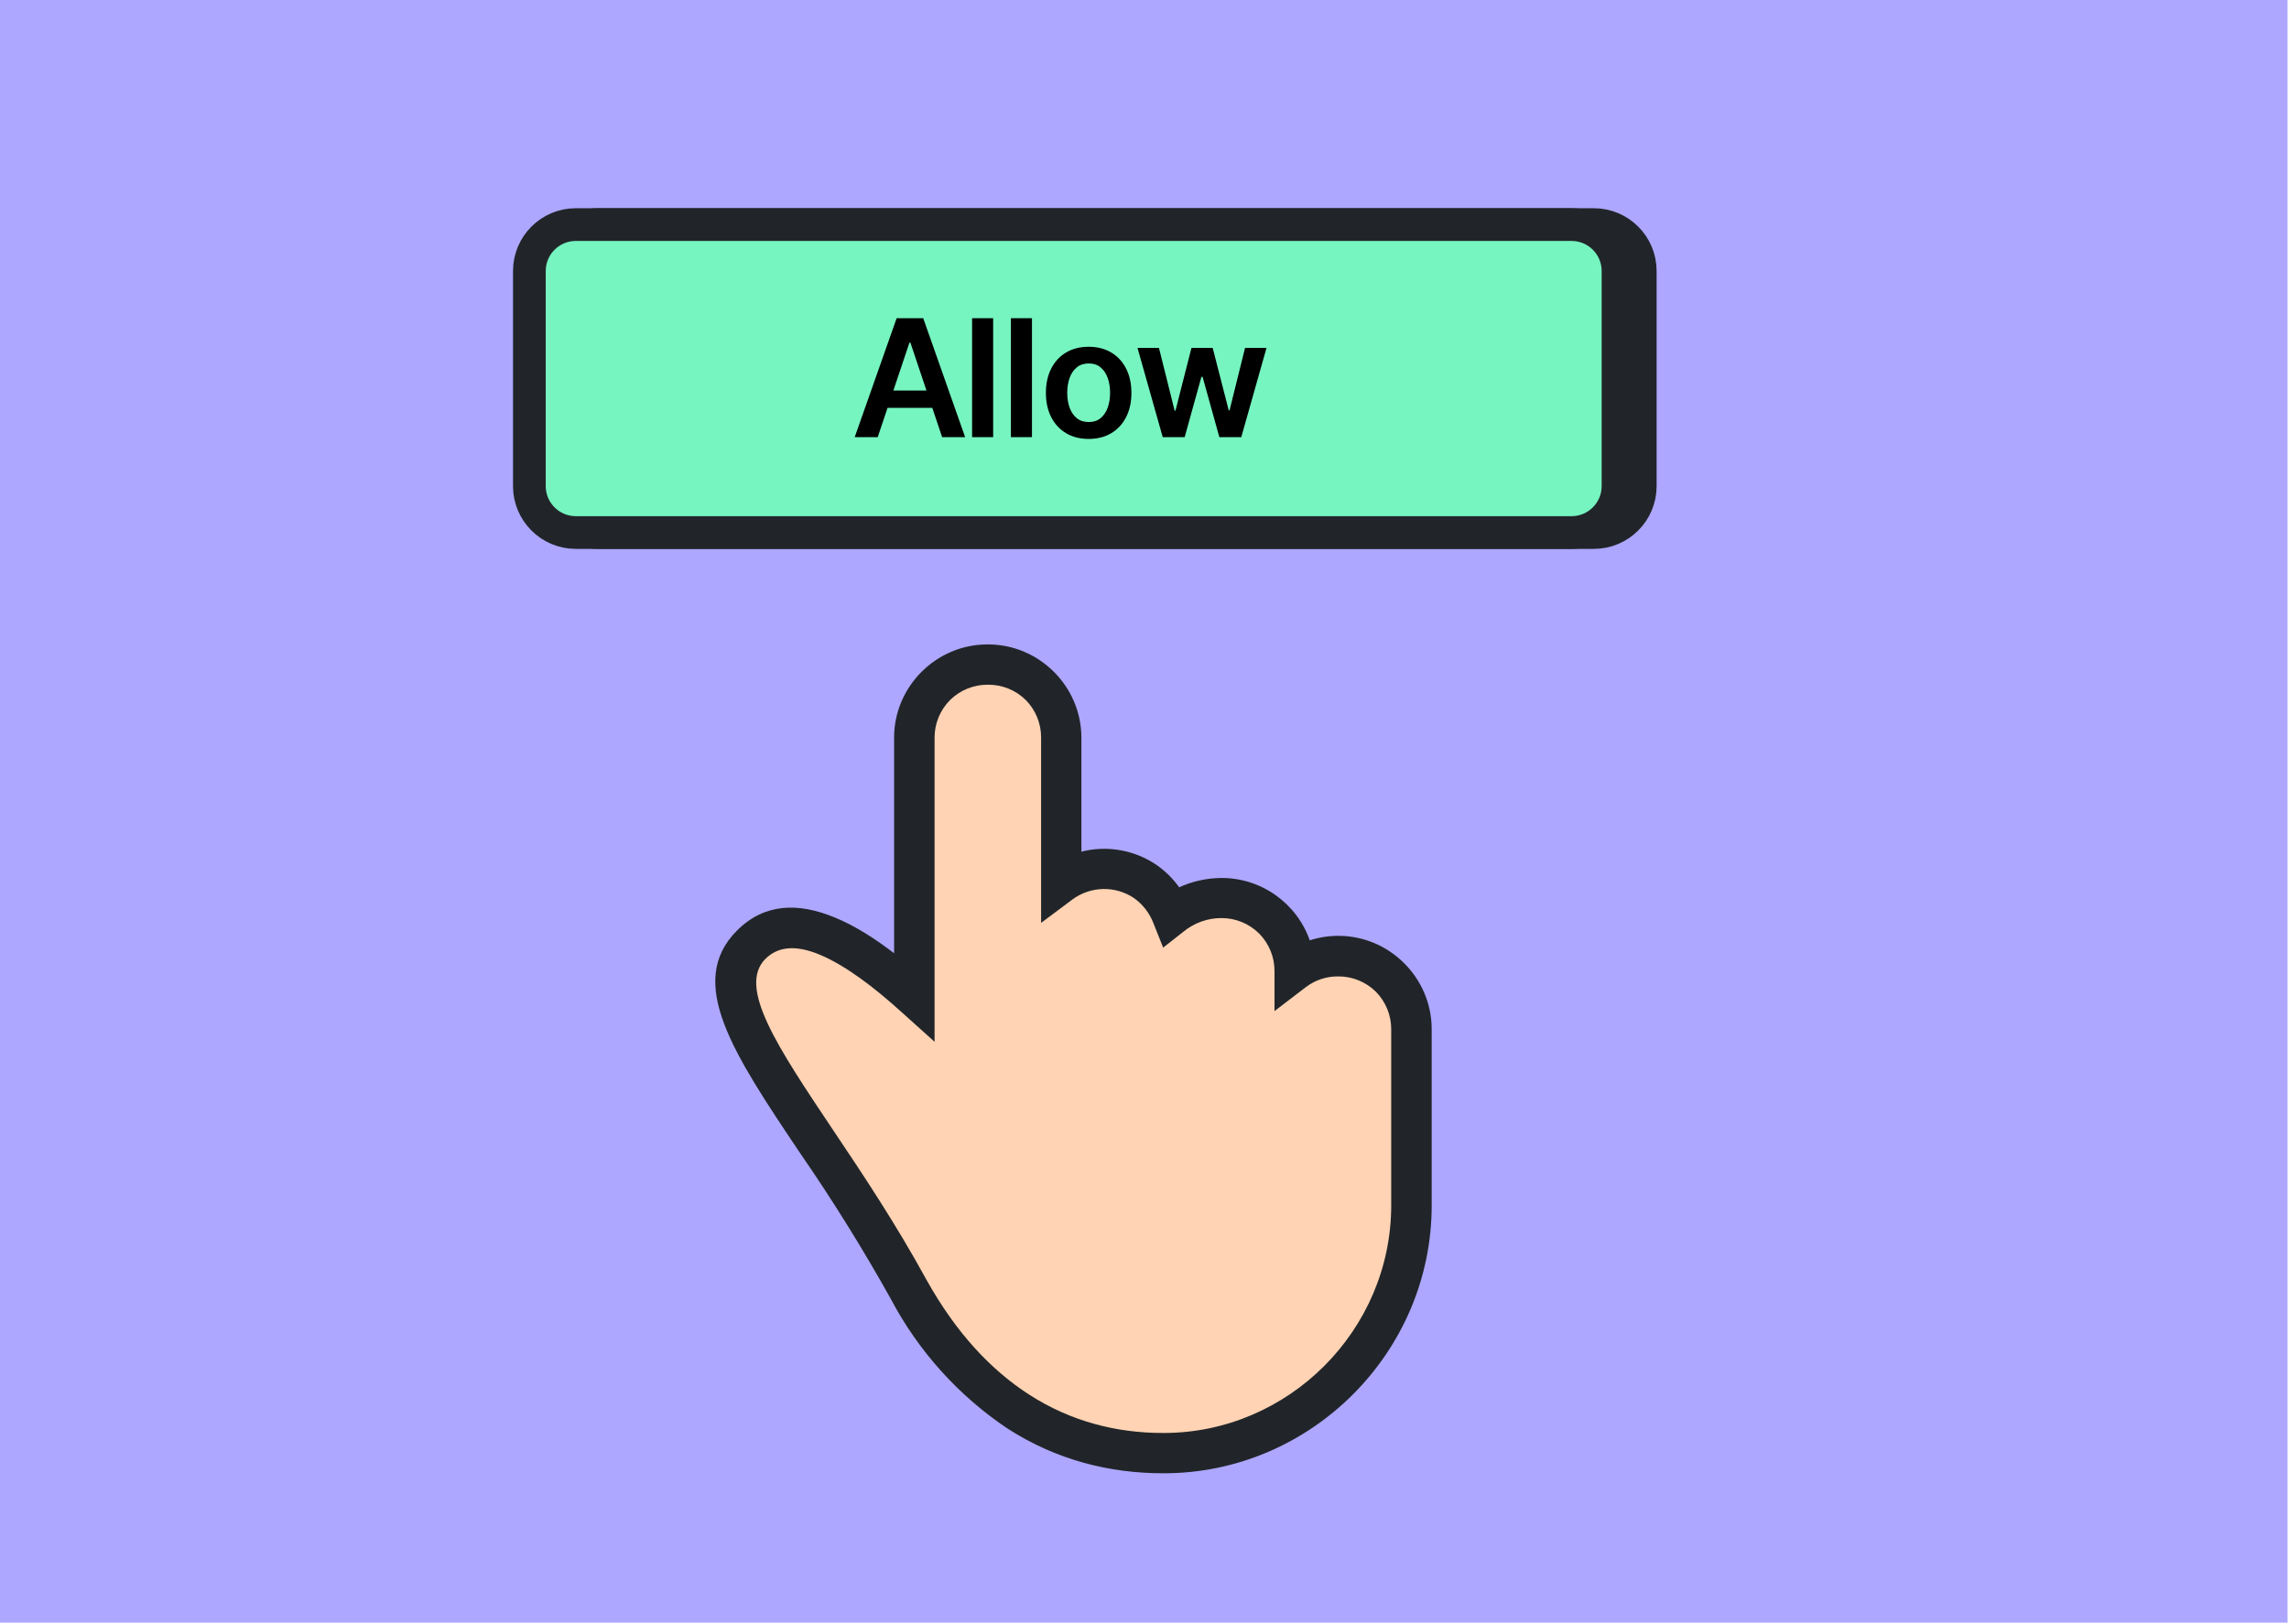
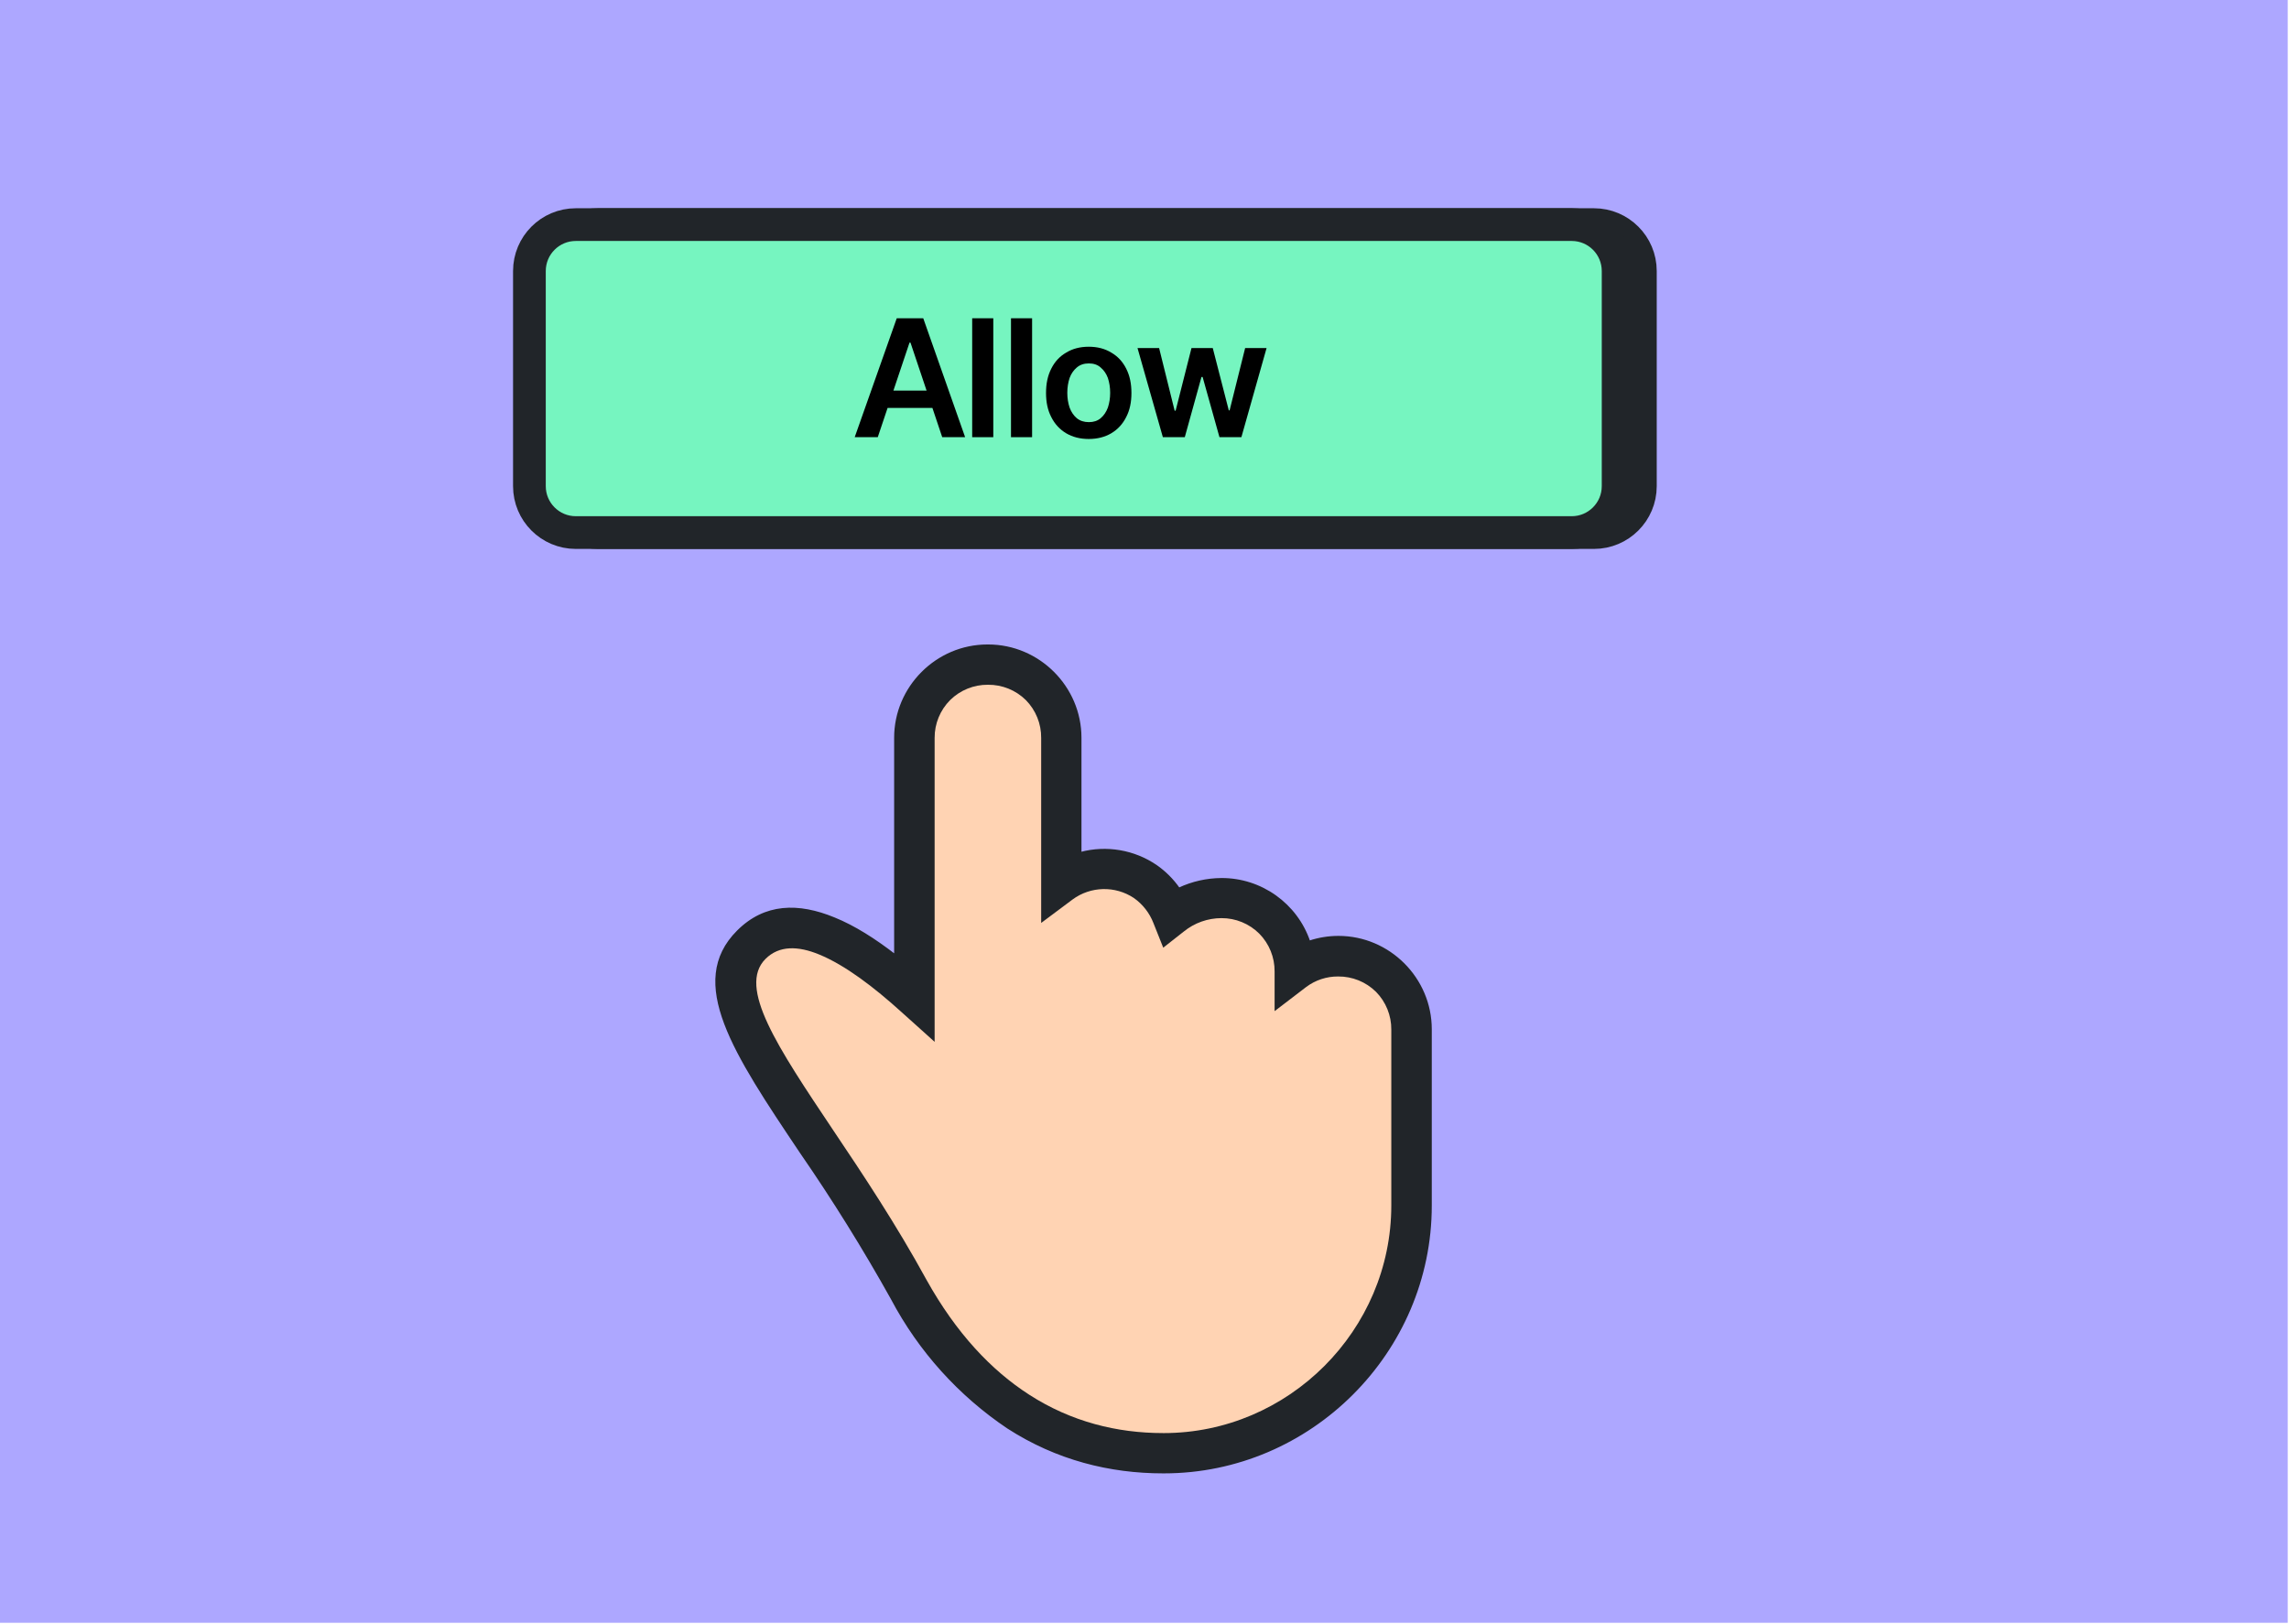
- <svg xmlns="http://www.w3.org/2000/svg" width="100%" height="100%" viewBox="0 0 7288 5171" version="1.1" xml:space="preserve" style="fill-rule:evenodd;clip-rule:evenodd;stroke-linecap:round;stroke-linejoin:round;stroke-miterlimit:1.5;">
-   <rect id="Artboard1" x="0" y="0" width="7283.46" height="5167.33" style="fill:none;" />
+ <svg xmlns="http://www.w3.org/2000/svg" width="100%" height="100%" viewBox="0 0 1749 1241" version="1.1" xml:space="preserve" style="fill-rule:evenodd;clip-rule:evenodd;stroke-linecap:round;stroke-linejoin:round;stroke-miterlimit:1.5;">
+   <rect id="Artboard1" x="0" y="0" width="1748.03" height="1240.16" style="fill:none;" />
  <g>
    <g>
-       <rect x="0" y="0" width="7283.46" height="5167.33" style="fill:#ada7ff;" />
+       <rect x="-0" y="0" width="1748.03" height="1240.16" style="fill:rgb(173,167,255);" />
      <g>
-         <path d="M5222.46,862.967c0,-81.546 -66.208,-147.754 -147.754,-147.754l-3170.62,-0c-81.546,-0 -147.754,66.208 -147.754,147.754l-0,685.087c-0,81.546 66.208,147.754 147.754,147.754l3170.62,0c81.546,0 147.754,-66.208 147.754,-147.754l0,-685.087Z" style="fill:#212529;stroke:#212529;stroke-width:104.17px;" />
-         <path d="M5151.62,862.967c0,-81.546 -66.208,-147.754 -147.754,-147.754l-3170.62,-0c-81.546,-0 -147.754,66.208 -147.754,147.754l-0,685.087c-0,81.546 66.208,147.754 147.754,147.754l3170.62,0c81.546,0 147.754,-66.208 147.754,-147.754l0,-685.087Z" style="fill:#76f5c0;stroke:#212529;stroke-width:104.17px;" />
-         <g>
-           <path d="M2794.59,1392.09l-73.245,-0l133.463,-378.788l84.64,-0l133.462,378.788l-73.245,-0l-101.058,-301.107l-2.959,-0l-101.058,301.107Zm2.367,-148.557l199.752,0l-0,55.192l-199.752,-0l0,-55.192Z" style="fill-rule:nonzero;" />
-           <rect x="3095.11" y="1013.3" width="67.029" height="378.788" style="fill-rule:nonzero;" />
-           <rect x="3218.66" y="1013.3" width="67.029" height="378.788" style="fill-rule:nonzero;" />
-           <path d="M3466.2,1397.71c-27.718,0 -51.756,-6.116 -72.114,-18.348c-20.357,-12.232 -36.116,-29.334 -47.275,-51.307c-11.159,-21.973 -16.738,-47.583 -16.738,-76.829c-0,-29.396 5.579,-55.117 16.738,-77.164c11.159,-22.046 26.918,-39.185 47.275,-51.417c20.358,-12.232 44.396,-18.348 72.114,-18.348c27.718,-0 51.756,6.116 72.113,18.348c20.358,12.232 36.116,29.371 47.275,51.417c11.159,22.047 16.739,47.768 16.739,77.164c-0,29.246 -5.58,54.856 -16.739,76.829c-11.159,21.973 -26.917,39.075 -47.275,51.307c-20.357,12.232 -44.395,18.348 -72.113,18.348Zm0.295,-53.712c15.143,0 27.745,-4.155 37.805,-12.465c10.061,-8.311 17.595,-19.494 22.601,-33.551c5.006,-14.056 7.51,-29.741 7.51,-47.054c-0,-17.36 -2.504,-33.094 -7.51,-47.199c-5.006,-14.106 -12.54,-25.351 -22.601,-33.736c-10.06,-8.384 -22.662,-12.577 -37.805,-12.577c-15.338,0 -28.087,4.193 -38.247,12.577c-10.16,8.385 -17.743,19.63 -22.75,33.736c-5.006,14.105 -7.509,29.839 -7.509,47.199c-0,17.313 2.503,32.998 7.509,47.054c5.007,14.057 12.59,25.24 22.75,33.551c10.16,8.31 22.909,12.465 38.247,12.465Z" style="fill-rule:nonzero;" />
-           <path d="M3702.06,1392.09l-80.346,-284.091l68.361,-0l49.863,199.751l2.665,0l50.897,-199.751l67.621,-0l51.048,198.714l2.664,-0l49.271,-198.714l68.361,-0l-80.346,284.091l-69.841,-0l-53.264,-191.909l-3.849,0l-53.264,191.909l-69.841,-0Z" style="fill-rule:nonzero;" />
+         <path d="M1253.39,207.112C1253.39,187.541 1237.5,171.651 1217.93,171.651L456.979,171.651C437.408,171.651 421.518,187.541 421.518,207.112L421.518,371.533C421.518,391.104 437.408,406.994 456.979,406.994L1217.93,406.994C1237.5,406.994 1253.39,391.104 1253.39,371.533L1253.39,207.112Z" style="fill:rgb(33,37,41);stroke:rgb(33,37,41);stroke-width:25px;" />
+         <path d="M1236.39,207.112C1236.39,187.541 1220.5,171.651 1200.93,171.651L439.979,171.651C420.408,171.651 404.518,187.541 404.518,207.112L404.518,371.533C404.518,391.104 420.408,406.994 439.979,406.994L1200.93,406.994C1220.5,406.994 1236.39,391.104 1236.39,371.533L1236.39,207.112Z" style="fill:rgb(118,245,192);stroke:rgb(33,37,41);stroke-width:25px;" />
+         <g transform="matrix(1,0,0,1,650.07,334.102)">
+           <g transform="matrix(125,0,0,125,0,0)">
+             <path d="M0.165,-0L0.024,-0L0.281,-0.727L0.443,-0.727L0.699,-0L0.559,-0L0.365,-0.578L0.359,-0.578L0.165,-0ZM0.17,-0.285L0.553,-0.285L0.553,-0.179L0.17,-0.179L0.17,-0.285Z" style="fill-rule:nonzero;" />
+           </g>
+           <g transform="matrix(125,0,0,125,84.517,0)">
+             <rect x="0.066" y="-0.727" width="0.129" height="0.727" style="fill-rule:nonzero;" />
+           </g>
+           <g transform="matrix(125,0,0,125,114.169,0)">
+             <rect x="0.066" y="-0.727" width="0.129" height="0.727" style="fill-rule:nonzero;" />
+           </g>
+           <g transform="matrix(125,0,0,125,143.821,0)">
+             <path d="M0.304,0.011C0.251,0.011 0.205,-0.001 0.166,-0.024C0.126,-0.048 0.096,-0.081 0.075,-0.123C0.053,-0.165 0.043,-0.214 0.043,-0.27C0.043,-0.327 0.053,-0.376 0.075,-0.419C0.096,-0.461 0.126,-0.494 0.166,-0.517C0.205,-0.541 0.251,-0.553 0.304,-0.553C0.357,-0.553 0.403,-0.541 0.442,-0.517C0.482,-0.494 0.512,-0.461 0.533,-0.419C0.555,-0.376 0.565,-0.327 0.565,-0.27C0.565,-0.214 0.555,-0.165 0.533,-0.123C0.512,-0.081 0.482,-0.048 0.442,-0.024C0.403,-0.001 0.357,0.011 0.304,0.011ZM0.305,-0.092C0.334,-0.092 0.358,-0.1 0.377,-0.116C0.396,-0.132 0.411,-0.154 0.421,-0.181C0.43,-0.208 0.435,-0.238 0.435,-0.271C0.435,-0.304 0.43,-0.335 0.421,-0.362C0.411,-0.389 0.396,-0.41 0.377,-0.426C0.358,-0.443 0.334,-0.451 0.305,-0.451C0.275,-0.451 0.251,-0.443 0.231,-0.426C0.212,-0.41 0.197,-0.389 0.187,-0.362C0.178,-0.335 0.173,-0.304 0.173,-0.271C0.173,-0.238 0.178,-0.208 0.187,-0.181C0.197,-0.154 0.212,-0.132 0.231,-0.116C0.251,-0.1 0.275,-0.092 0.305,-0.092Z" style="fill-rule:nonzero;" />
+           </g>
+           <g transform="matrix(125,0,0,125,216.087,0)">
+             <path d="M0.179,-0L0.024,-0.545L0.156,-0.545L0.251,-0.162L0.257,-0.162L0.354,-0.545L0.484,-0.545L0.582,-0.164L0.587,-0.164L0.682,-0.545L0.813,-0.545L0.659,-0L0.525,-0L0.422,-0.368L0.415,-0.368L0.313,-0L0.179,-0Z" style="fill-rule:nonzero;" />
+           </g>
        </g>
      </g>
      <g>
-         <rect x="1411.7" y="1364.98" width="4013.73" height="4013.73" style="fill:none;" />
-         <rect x="1913.2" y="1866.48" width="3010.15" height="3010.15" style="fill:none;" />
-         <path d="M4260.17,3109.35c-36.646,-0.254 -72.388,11.521 -101.709,33.512l-99.945,76.43l-0,-125.817c0.266,-45.133 -17.525,-88.55 -49.388,-120.521c-31.967,-31.862 -75.387,-49.654 -120.521,-49.387c-43.437,0.087 -85.566,15.029 -119.35,42.333l-65.846,51.733l-31.158,-78.191c-12.408,-32.225 -34.1,-60.059 -62.321,-79.959c-59.416,-39.608 -137.75,-37.721 -195.191,4.704l-99.946,74.667l-0,-589.1c0.425,-45.05 -17.15,-88.458 -48.796,-120.525c-32.067,-31.646 -75.475,-49.221 -120.525,-48.796c-45.05,-0.425 -88.454,17.15 -120.521,48.796c-31.862,31.971 -49.654,75.392 -49.387,120.525l-0,967.721l-104.65,-94.067c-88.188,-79.958 -179.905,-149.921 -262.8,-184.021c-67.021,-27.633 -127.58,-29.395 -171.084,14.113c-89.366,89.95 37.625,279.258 215.767,545.587c94.067,139.925 200.479,299.838 296.9,476.217c94.654,169.908 206.358,288.079 326.883,365.683c134.046,86.425 279.85,122.288 426.242,122.288c0.587,0.004 1.179,0.004 1.767,0.004c397.67,0 724.904,-327.233 724.904,-724.904c-0,-0.788 -0,-1.571 -0.004,-2.354l-0,-557.35c0.425,-45.05 -17.15,-88.459 -48.796,-120.525c-32.067,-31.642 -75.471,-49.217 -120.525,-48.796Zm-91.713,-111.117c29.954,-9.979 61.321,-15.062 92.896,-15.062c161.258,-0 293.958,132.696 293.958,293.958c0,0.513 0,1.029 -0.004,1.542l0,557.35c0.004,0.979 0.004,1.962 0.004,2.941c0,466.05 -383.495,849.546 -849.541,849.546c-0.984,0 -1.967,0 -2.946,-0.004c-168.733,0 -338.054,-41.742 -493.854,-142.279c-154.959,-104.063 -281.804,-244.85 -369.213,-409.779l-0.587,-1.175c-89.334,-160.134 -186.254,-315.913 -290.434,-466.809c-211.654,-315.712 -362.162,-540.887 -199.895,-703.154c86.429,-86.421 192.841,-88.187 306.895,-41.154c64.084,25.871 129.346,67.613 194.017,117.588l0,-691.4c-0.004,-0.396 -0.004,-0.788 -0.004,-1.184c-0,-161.258 132.7,-293.958 293.958,-293.958c0.592,-0 1.179,0.004 1.767,0.004l0.592,0c161.262,0 293.958,132.7 293.958,293.963l-0,366.866c82.458,-22.087 170.587,-7.041 241.046,41.154c28.154,19.684 52.629,44.163 72.316,72.313c42.33,-19.846 88.467,-30.275 135.221,-30.571c126.267,-0.579 239.446,80.263 279.85,199.892l0,-0.588Z" style="fill:#212529;fill-rule:nonzero;stroke:#212529;stroke-width:6.13px;stroke-linecap:butt;stroke-miterlimit:2;" />
-         <path d="M4057.94,3219.29l-0.001,-125.817c0.421,-45.05 -17.154,-88.454 -48.799,-120.521c-31.967,-31.862 -75.388,-49.654 -120.521,-49.387c-43.438,0.087 -85.567,15.029 -119.35,42.333l-65.846,51.733l-31.158,-78.191c-12.409,-32.225 -34.1,-60.059 -62.321,-79.959c-59.417,-39.608 -137.75,-37.721 -195.192,4.704l-99.946,74.667l0,-589.1c0.425,-45.05 -17.15,-88.458 -48.796,-120.525c-32.066,-31.646 -75.475,-49.221 -120.525,-48.796c-45.05,-0.425 -88.454,17.15 -120.52,48.796c-31.863,31.971 -49.655,75.392 -49.388,120.525l0,967.721l-104.65,-94.067c-88.187,-79.958 -179.904,-149.921 -262.8,-184.021c-67.021,-27.633 -127.579,-29.395 -171.083,14.113c-89.367,89.95 37.625,279.258 215.766,545.587c94.067,139.925 200.48,299.838 296.9,476.217c94.655,169.908 206.359,288.079 326.884,365.683c134.046,86.425 279.85,122.288 426.241,122.288c0.588,0.004 1.18,0.004 1.767,0.004c397.671,0 724.904,-327.233 724.904,-724.904c0,-0.788 0,-1.571 -0.004,-2.354l0,-557.35c0.425,-45.05 -17.15,-88.459 -48.796,-120.525c-32.066,-31.642 -75.471,-49.217 -120.525,-48.796c-36.646,-0.254 -72.387,11.521 -101.708,33.512l-99.946,76.429l-0.587,0Z" style="fill:#ffd3b3;" />
+         <rect x="338.809" y="327.596" width="963.296" height="963.296" style="fill:none;" />
+         <rect x="459.168" y="447.955" width="722.437" height="722.437" style="fill:none;" />
+         <path d="M1022.44,746.243C1013.64,746.182 1005.07,749.008 998.03,754.286L974.043,772.629L974.043,742.433C974.107,731.601 969.837,721.181 962.19,713.508C954.518,705.861 944.097,701.591 933.265,701.655C922.84,701.676 912.729,705.262 904.621,711.815L888.818,724.231L881.34,705.465C878.362,697.731 873.156,691.051 866.383,686.275C852.123,676.769 833.323,677.222 819.537,687.404L795.55,705.324L795.55,563.94C795.652,553.128 791.434,542.71 783.839,535.014C776.143,527.419 765.725,523.201 754.913,523.303C744.101,523.201 733.684,527.419 725.988,535.014C718.341,542.687 714.071,553.108 714.135,563.94L714.135,796.193L689.019,773.617C667.854,754.427 645.842,737.636 625.947,729.452C609.862,722.82 595.328,722.397 584.887,732.839C563.439,754.427 593.917,799.861 636.671,863.78C659.247,897.362 684.786,935.741 707.927,978.072C730.644,1018.85 757.453,1047.21 786.379,1065.84C818.55,1086.58 853.543,1095.18 888.677,1095.18C888.818,1095.19 888.96,1095.19 889.101,1095.19C984.542,1095.19 1063.08,1016.65 1063.08,921.209C1063.08,921.02 1063.08,920.832 1063.08,920.644L1063.08,786.88C1063.18,776.068 1058.96,765.65 1051.37,757.954C1043.67,750.36 1033.25,746.142 1022.44,746.243ZM1000.43,719.575C1007.62,717.18 1015.15,715.96 1022.72,715.96C1061.43,715.96 1093.27,747.807 1093.27,786.51C1093.27,786.633 1093.27,786.757 1093.27,786.88L1093.27,920.644C1093.27,920.879 1093.27,921.115 1093.27,921.35C1093.27,1033.2 1001.24,1125.24 889.384,1125.24C889.148,1125.24 888.912,1125.24 888.677,1125.24C848.181,1125.24 807.544,1115.22 770.152,1091.09C732.962,1066.12 702.519,1032.33 681.541,992.746L681.4,992.464C659.96,954.032 636.699,916.645 611.696,880.43C560.899,804.659 524.777,750.617 563.721,711.673C584.464,690.932 610.003,690.508 637.376,701.796C652.756,708.005 668.419,718.023 683.94,730.017L683.94,564.081C683.939,563.986 683.939,563.892 683.939,563.797C683.939,525.095 715.787,493.247 754.489,493.247C754.631,493.247 754.772,493.248 754.913,493.248L755.055,493.248C793.758,493.248 825.605,525.096 825.605,563.799L825.605,651.847C845.395,646.546 866.546,650.157 883.456,661.724C890.213,666.448 896.087,672.323 900.812,679.079C910.971,674.316 922.044,671.813 933.265,671.742C963.569,671.603 990.732,691.005 1000.43,719.716L1000.43,719.575Z" style="fill:rgb(33,37,41);fill-rule:nonzero;stroke:rgb(33,37,41);stroke-width:1.47px;stroke-linecap:butt;stroke-miterlimit:2;" />
+         <path d="M973.905,772.629L973.905,742.433C974.006,731.621 969.788,721.204 962.193,713.508C954.521,705.861 944.1,701.591 933.268,701.655C922.843,701.676 912.732,705.262 904.624,711.815L888.821,724.231L881.343,705.465C878.365,697.731 873.159,691.051 866.386,686.275C852.126,676.769 833.326,677.222 819.54,687.404L795.553,705.324L795.553,563.94C795.655,553.128 791.437,542.71 783.842,535.014C776.146,527.419 765.728,523.201 754.916,523.303C744.104,523.201 733.687,527.419 725.991,535.014C718.344,542.687 714.074,553.108 714.138,563.94L714.138,796.193L689.022,773.617C667.857,754.427 645.845,737.636 625.95,729.452C609.865,722.82 595.331,722.397 584.89,732.839C563.442,754.427 593.92,799.861 636.674,863.78C659.25,897.362 684.789,935.741 707.93,978.072C730.647,1018.85 757.456,1047.21 786.382,1065.84C818.553,1086.58 853.546,1095.18 888.68,1095.18C888.821,1095.19 888.963,1095.19 889.104,1095.19C984.545,1095.19 1063.08,1016.65 1063.08,921.209C1063.08,921.02 1063.08,920.832 1063.08,920.644L1063.08,786.88C1063.18,776.068 1058.96,765.65 1051.37,757.954C1043.67,750.36 1033.26,746.142 1022.44,746.243C1013.65,746.182 1005.07,749.008 998.033,754.286L974.046,772.629L973.905,772.629Z" style="fill:rgb(255,211,179);" />
      </g>
    </g>
  </g>
</svg>
